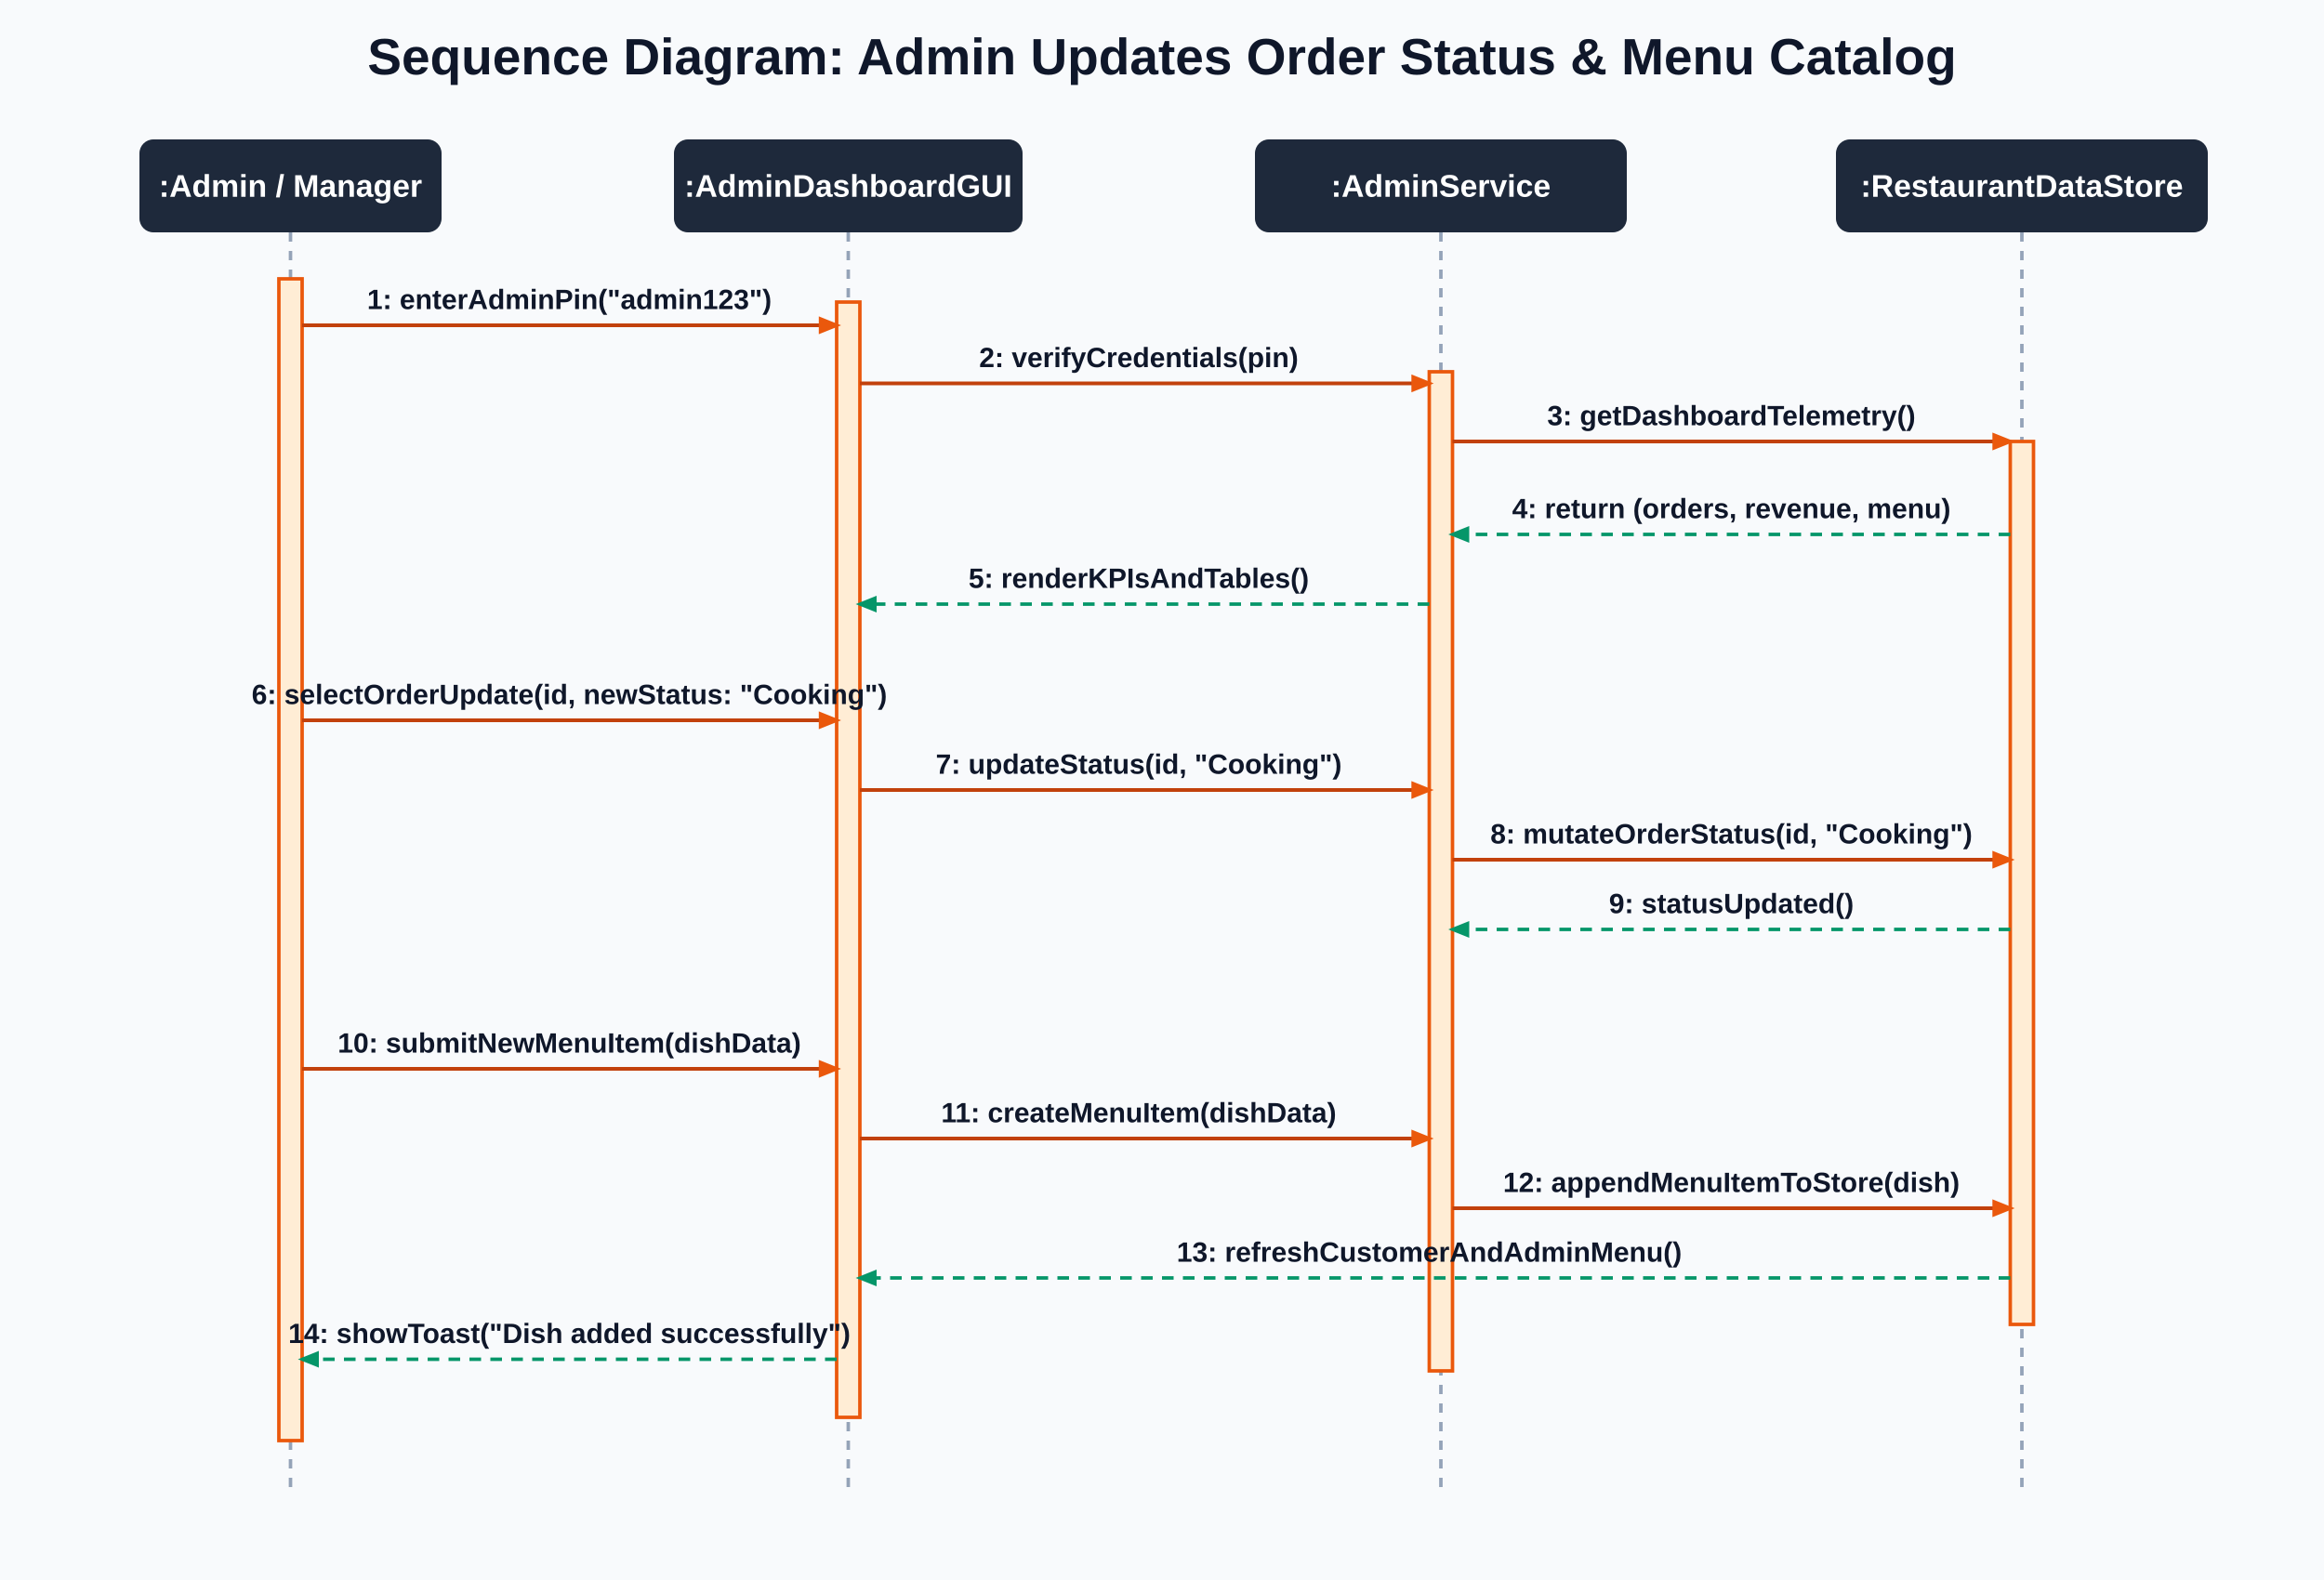
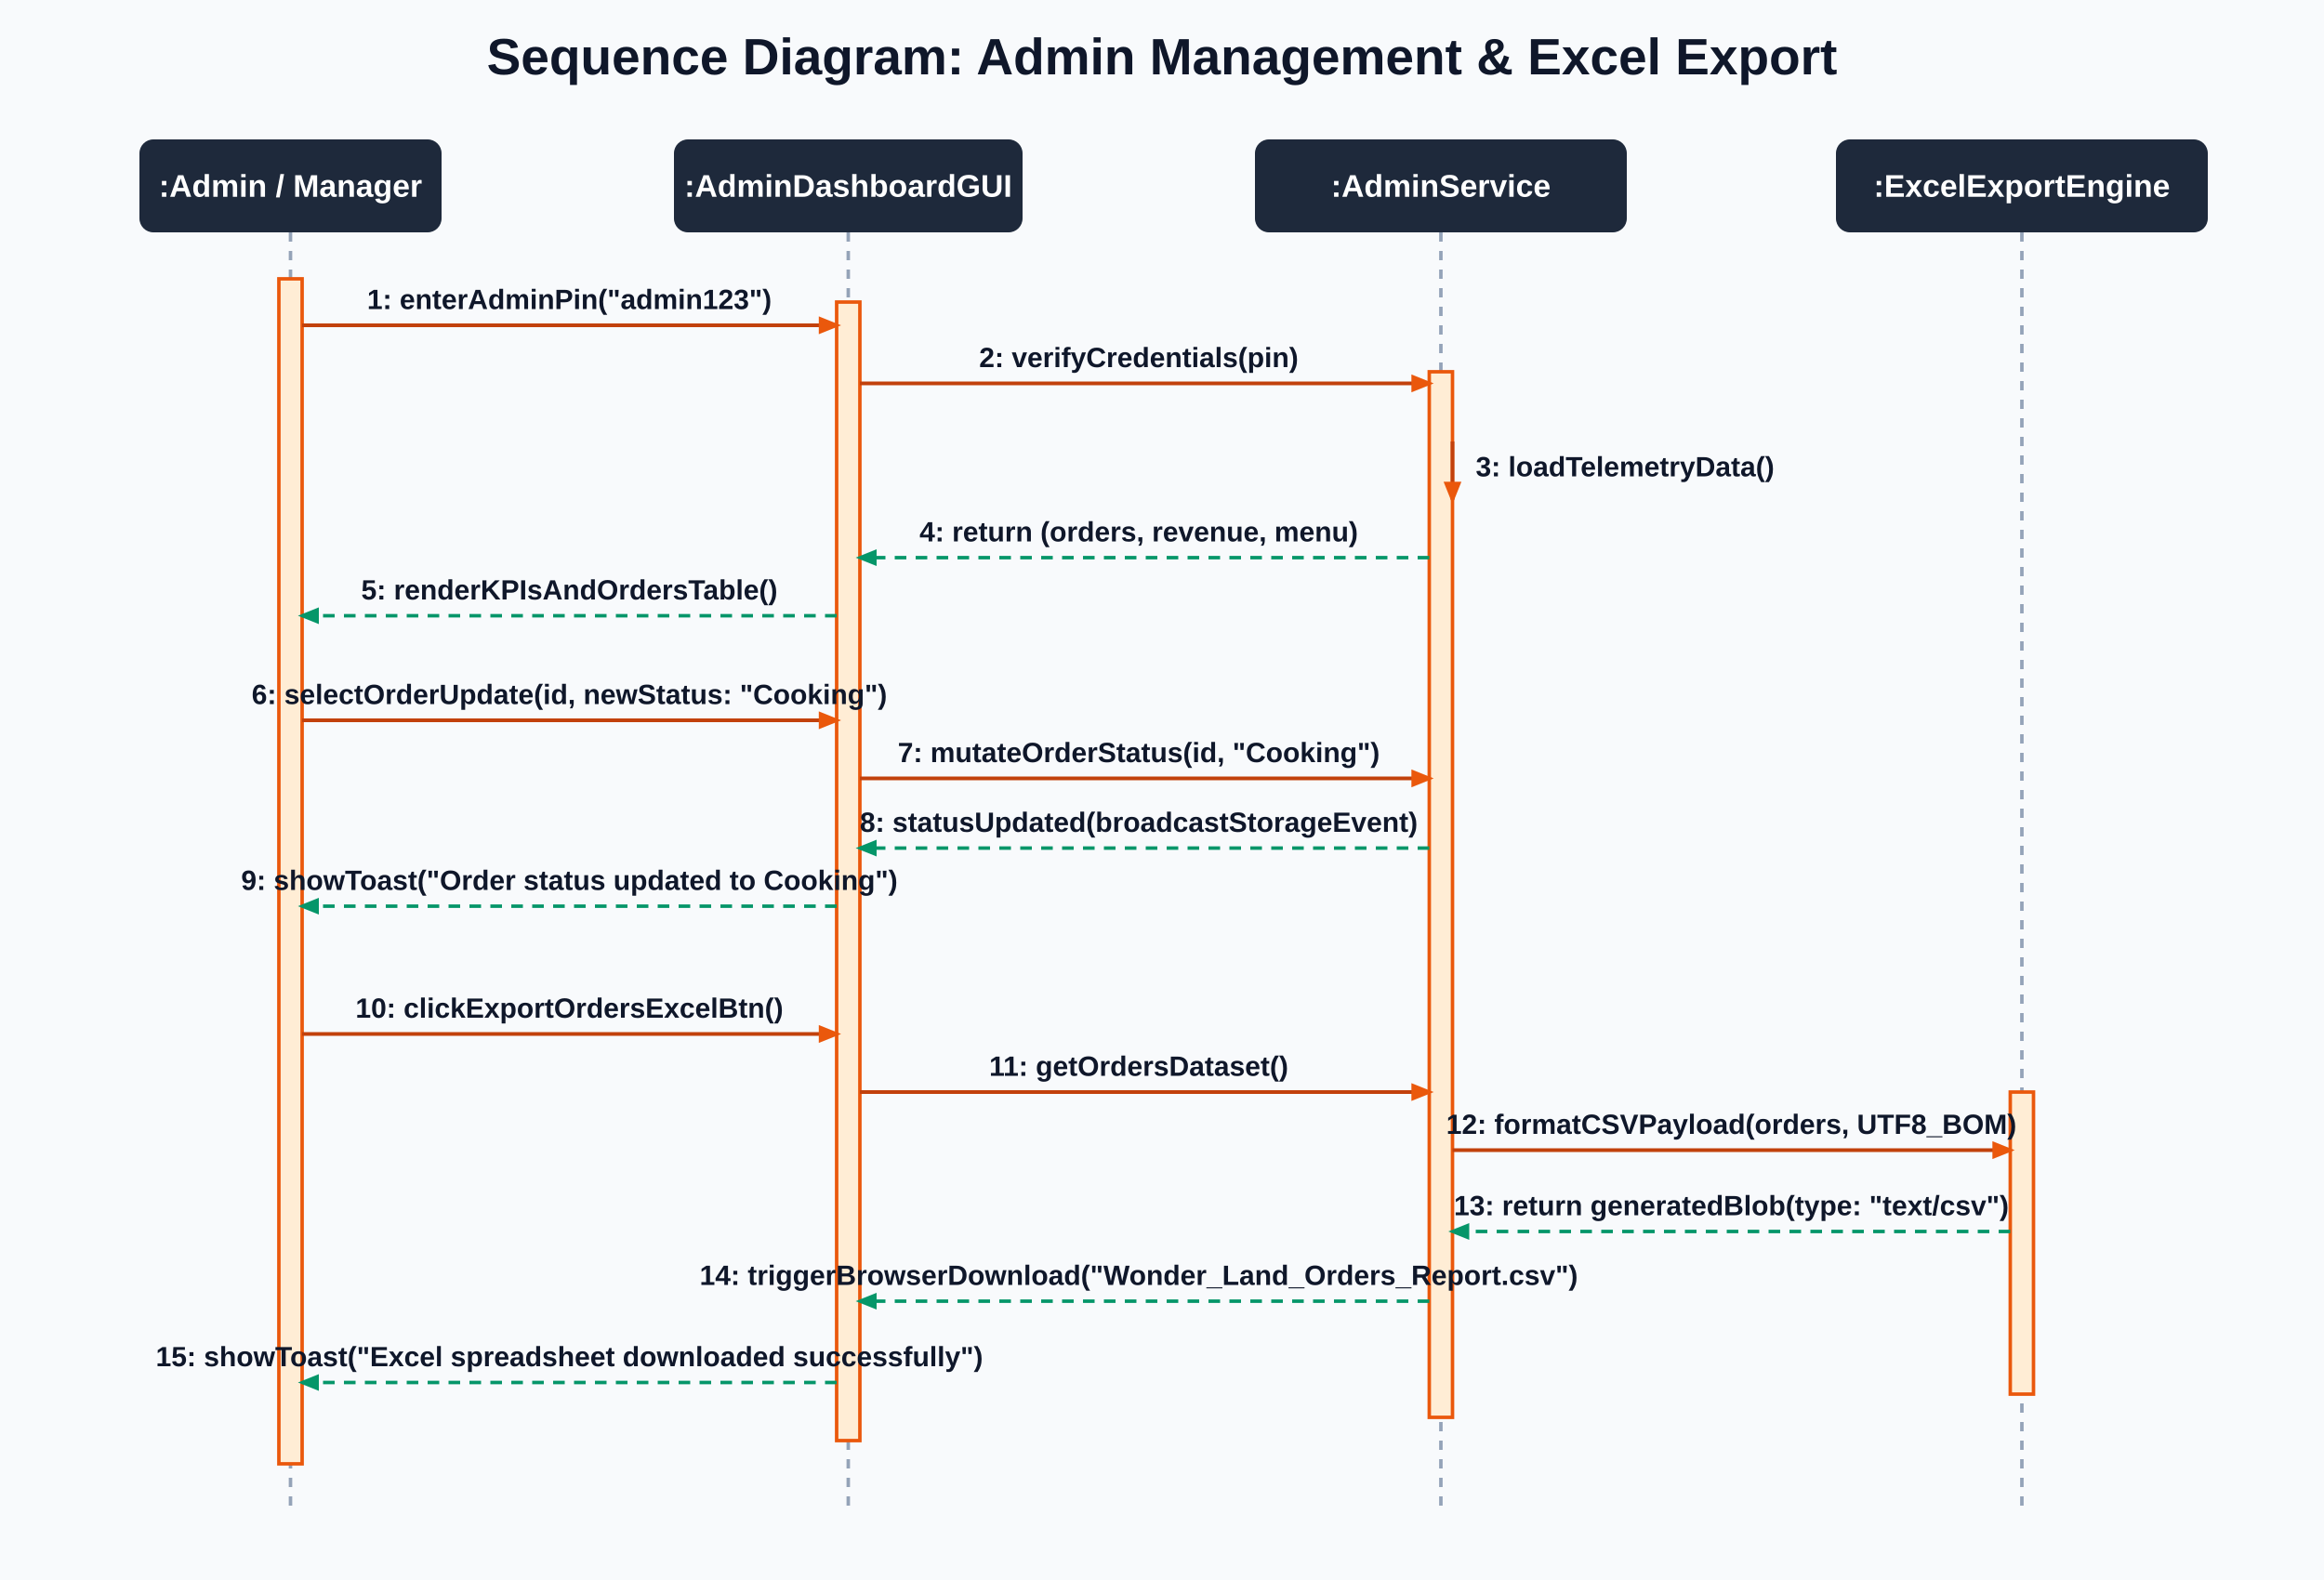
<svg xmlns="http://www.w3.org/2000/svg" viewBox="0 0 1000 680" width="1000" height="680">
  <defs>
    <style>
      .bg { fill: #f8fafc; }
      .lifeline { stroke: #94a3b8; stroke-width: 1.5; stroke-dasharray: 4,4; }
      .actor-box { fill: #1e293b; rx: 6; }
      .actor-title { font-family: 'Segoe UI', Arial, sans-serif; font-size: 13.5px; font-weight: bold; fill: #ffffff; text-anchor: middle; dominant-baseline: central; }
      .activation { fill: #ffedd5; stroke: #ea580c; stroke-width: 1.5; }
      .sync-msg { stroke: #c2410c; stroke-width: 1.6; marker-end: url(#arrowOrange); }
      .reply-msg { stroke: #059669; stroke-width: 1.5; stroke-dasharray: 5,4; marker-end: url(#arrowGreen); }
      .msg-text { font-family: 'Segoe UI', Arial, sans-serif; font-size: 12px; font-weight: 600; fill: #0f172a; }
    </style>
    <marker id="arrowOrange" viewBox="0 0 10 10" refX="8" refY="5" markerWidth="6" markerHeight="6" orient="auto">
      <path d="M 0 1 L 10 5 L 0 9 z" fill="#ea580c" />
    </marker>
    <marker id="arrowGreen" viewBox="0 0 10 10" refX="8" refY="5" markerWidth="6" markerHeight="6" orient="auto">
      <path d="M 0 1 L 10 5 L 0 9 z" fill="#059669" />
    </marker>
  </defs>
  <rect width="100%" height="100%" class="bg" />
-   <text x="500" y="32" font-family="'Segoe UI', Arial, sans-serif" font-size="22" font-weight="bold" fill="#0f172a" text-anchor="middle">Sequence Diagram: Admin Updates Order Status &amp; Menu Catalog</text>
+   <text x="500" y="32" font-family="'Segoe UI', Arial, sans-serif" font-size="22" font-weight="bold" fill="#0f172a" text-anchor="middle">Sequence Diagram: Admin Management &amp; Excel Export</text>
  <rect x="60" y="60" width="130" height="40" class="actor-box" fill="#b45309" />
  <text x="125" y="80" class="actor-title">:Admin / Manager</text>
-   <line x1="125" y1="100" x2="125" y2="640" class="lifeline" />
+   <line x1="125" y1="100" x2="125" y2="650" class="lifeline" />
  <rect x="290" y="60" width="150" height="40" class="actor-box" fill="#475569" />
  <text x="365" y="80" class="actor-title">:AdminDashboardGUI</text>
-   <line x1="365" y1="100" x2="365" y2="640" class="lifeline" />
+   <line x1="365" y1="100" x2="365" y2="650" class="lifeline" />
  <rect x="540" y="60" width="160" height="40" class="actor-box" fill="#ea580c" />
  <text x="620" y="80" class="actor-title">:AdminService</text>
-   <line x1="620" y1="100" x2="620" y2="640" class="lifeline" />
-   <rect x="790" y="60" width="160" height="40" class="actor-box" fill="#7c3aed" />
-   <text x="870" y="80" class="actor-title">:RestaurantDataStore</text>
-   <line x1="870" y1="100" x2="870" y2="640" class="lifeline" />
-   <rect x="120" y="120" width="10" height="500" class="activation" />
-   <rect x="360" y="130" width="10" height="480" class="activation" />
-   <rect x="615" y="160" width="10" height="430" class="activation" />
-   <rect x="865" y="190" width="10" height="380" class="activation" />
+   <line x1="620" y1="100" x2="620" y2="650" class="lifeline" />
+   <rect x="790" y="60" width="160" height="40" class="actor-box" fill="#15803d" />
+   <text x="870" y="80" class="actor-title">:ExcelExportEngine</text>
+   <line x1="870" y1="100" x2="870" y2="650" class="lifeline" />
+   <rect x="120" y="120" width="10" height="510" class="activation" />
+   <rect x="360" y="130" width="10" height="490" class="activation" />
+   <rect x="615" y="160" width="10" height="450" class="activation" />
+   <rect x="865" y="470" width="10" height="130" class="activation" />
  <line x1="130" y1="140" x2="360" y2="140" class="sync-msg" />
  <text x="245" y="133" class="msg-text" text-anchor="middle">1: enterAdminPin("admin123")</text>
  <line x1="370" y1="165" x2="615" y2="165" class="sync-msg" />
  <text x="490" y="158" class="msg-text" text-anchor="middle">2: verifyCredentials(pin)</text>
-   <line x1="625" y1="190" x2="865" y2="190" class="sync-msg" />
-   <text x="745" y="183" class="msg-text" text-anchor="middle">3: getDashboardTelemetry()</text>
-   <line x1="865" y1="230" x2="625" y2="230" class="reply-msg" />
-   <text x="745" y="223" class="msg-text" text-anchor="middle">4: return (orders, revenue, menu)</text>
-   <line x1="615" y1="260" x2="370" y2="260" class="reply-msg" />
-   <text x="490" y="253" class="msg-text" text-anchor="middle">5: renderKPIsAndTables()</text>
+   <line x1="625" y1="190" x2="625" y2="215" class="sync-msg" />
+   <text x="635" y="205" class="msg-text">3: loadTelemetryData()</text>
+   <line x1="615" y1="240" x2="370" y2="240" class="reply-msg" />
+   <text x="490" y="233" class="msg-text" text-anchor="middle">4: return (orders, revenue, menu)</text>
+   <line x1="360" y1="265" x2="130" y2="265" class="reply-msg" />
+   <text x="245" y="258" class="msg-text" text-anchor="middle">5: renderKPIsAndOrdersTable()</text>
  <line x1="130" y1="310" x2="360" y2="310" class="sync-msg" />
  <text x="245" y="303" class="msg-text" text-anchor="middle">6: selectOrderUpdate(id, newStatus: "Cooking")</text>
-   <line x1="370" y1="340" x2="615" y2="340" class="sync-msg" />
-   <text x="490" y="333" class="msg-text" text-anchor="middle">7: updateStatus(id, "Cooking")</text>
-   <line x1="625" y1="370" x2="865" y2="370" class="sync-msg" />
-   <text x="745" y="363" class="msg-text" text-anchor="middle">8: mutateOrderStatus(id, "Cooking")</text>
-   <line x1="865" y1="400" x2="625" y2="400" class="reply-msg" />
-   <text x="745" y="393" class="msg-text" text-anchor="middle">9: statusUpdated()</text>
-   <line x1="130" y1="460" x2="360" y2="460" class="sync-msg" />
-   <text x="245" y="453" class="msg-text" text-anchor="middle">10: submitNewMenuItem(dishData)</text>
-   <line x1="370" y1="490" x2="615" y2="490" class="sync-msg" />
-   <text x="490" y="483" class="msg-text" text-anchor="middle">11: createMenuItem(dishData)</text>
-   <line x1="625" y1="520" x2="865" y2="520" class="sync-msg" />
-   <text x="745" y="513" class="msg-text" text-anchor="middle">12: appendMenuItemToStore(dish)</text>
-   <line x1="865" y1="550" x2="370" y2="550" class="reply-msg" />
-   <text x="615" y="543" class="msg-text" text-anchor="middle">13: refreshCustomerAndAdminMenu()</text>
-   <line x1="360" y1="585" x2="130" y2="585" class="reply-msg" />
-   <text x="245" y="578" class="msg-text" text-anchor="middle">14: showToast("Dish added successfully")</text>
+   <line x1="370" y1="335" x2="615" y2="335" class="sync-msg" />
+   <text x="490" y="328" class="msg-text" text-anchor="middle">7: mutateOrderStatus(id, "Cooking")</text>
+   <line x1="615" y1="365" x2="370" y2="365" class="reply-msg" />
+   <text x="490" y="358" class="msg-text" text-anchor="middle">8: statusUpdated(broadcastStorageEvent)</text>
+   <line x1="360" y1="390" x2="130" y2="390" class="reply-msg" />
+   <text x="245" y="383" class="msg-text" text-anchor="middle">9: showToast("Order status updated to Cooking")</text>
+   <line x1="130" y1="445" x2="360" y2="445" class="sync-msg" />
+   <text x="245" y="438" class="msg-text" text-anchor="middle">10: clickExportOrdersExcelBtn()</text>
+   <line x1="370" y1="470" x2="615" y2="470" class="sync-msg" />
+   <text x="490" y="463" class="msg-text" text-anchor="middle">11: getOrdersDataset()</text>
+   <line x1="625" y1="495" x2="865" y2="495" class="sync-msg" />
+   <text x="745" y="488" class="msg-text" text-anchor="middle">12: formatCSVPayload(orders, UTF8_BOM)</text>
+   <line x1="865" y1="530" x2="625" y2="530" class="reply-msg" />
+   <text x="745" y="523" class="msg-text" text-anchor="middle">13: return generatedBlob(type: "text/csv")</text>
+   <line x1="615" y1="560" x2="370" y2="560" class="reply-msg" />
+   <text x="490" y="553" class="msg-text" text-anchor="middle">14: triggerBrowserDownload("Wonder_Land_Orders_Report.csv")</text>
+   <line x1="360" y1="595" x2="130" y2="595" class="reply-msg" />
+   <text x="245" y="588" class="msg-text" text-anchor="middle">15: showToast("Excel spreadsheet downloaded successfully")</text>
</svg>
